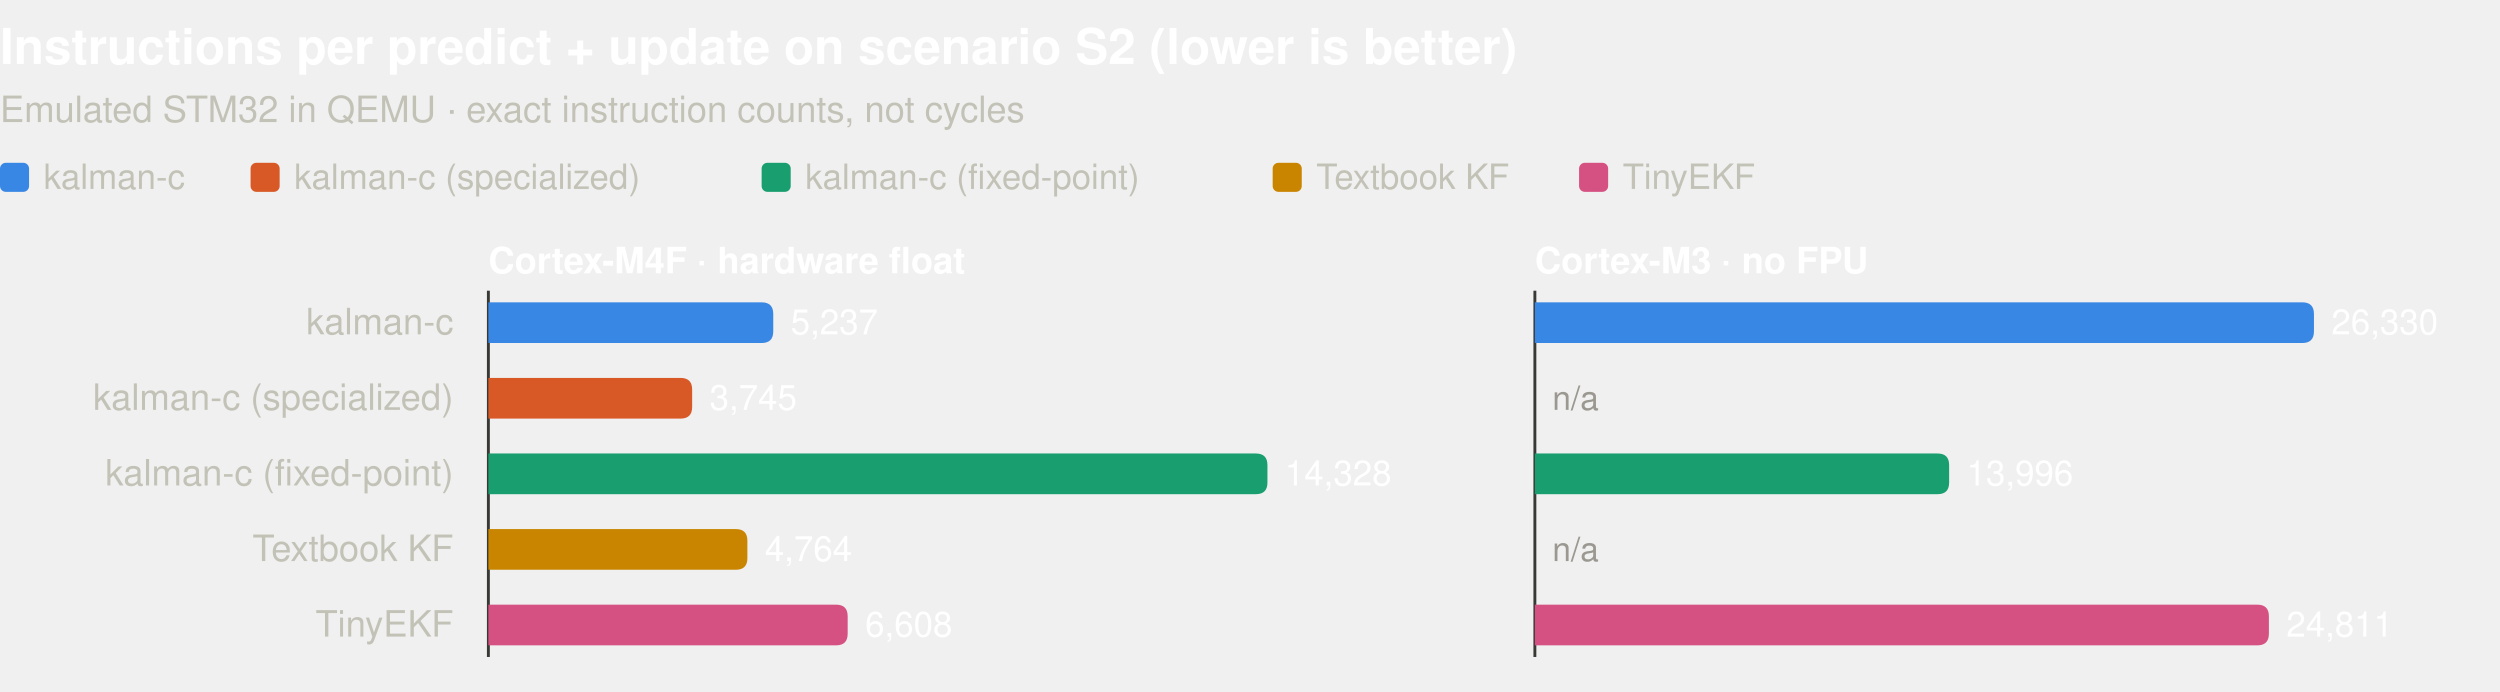
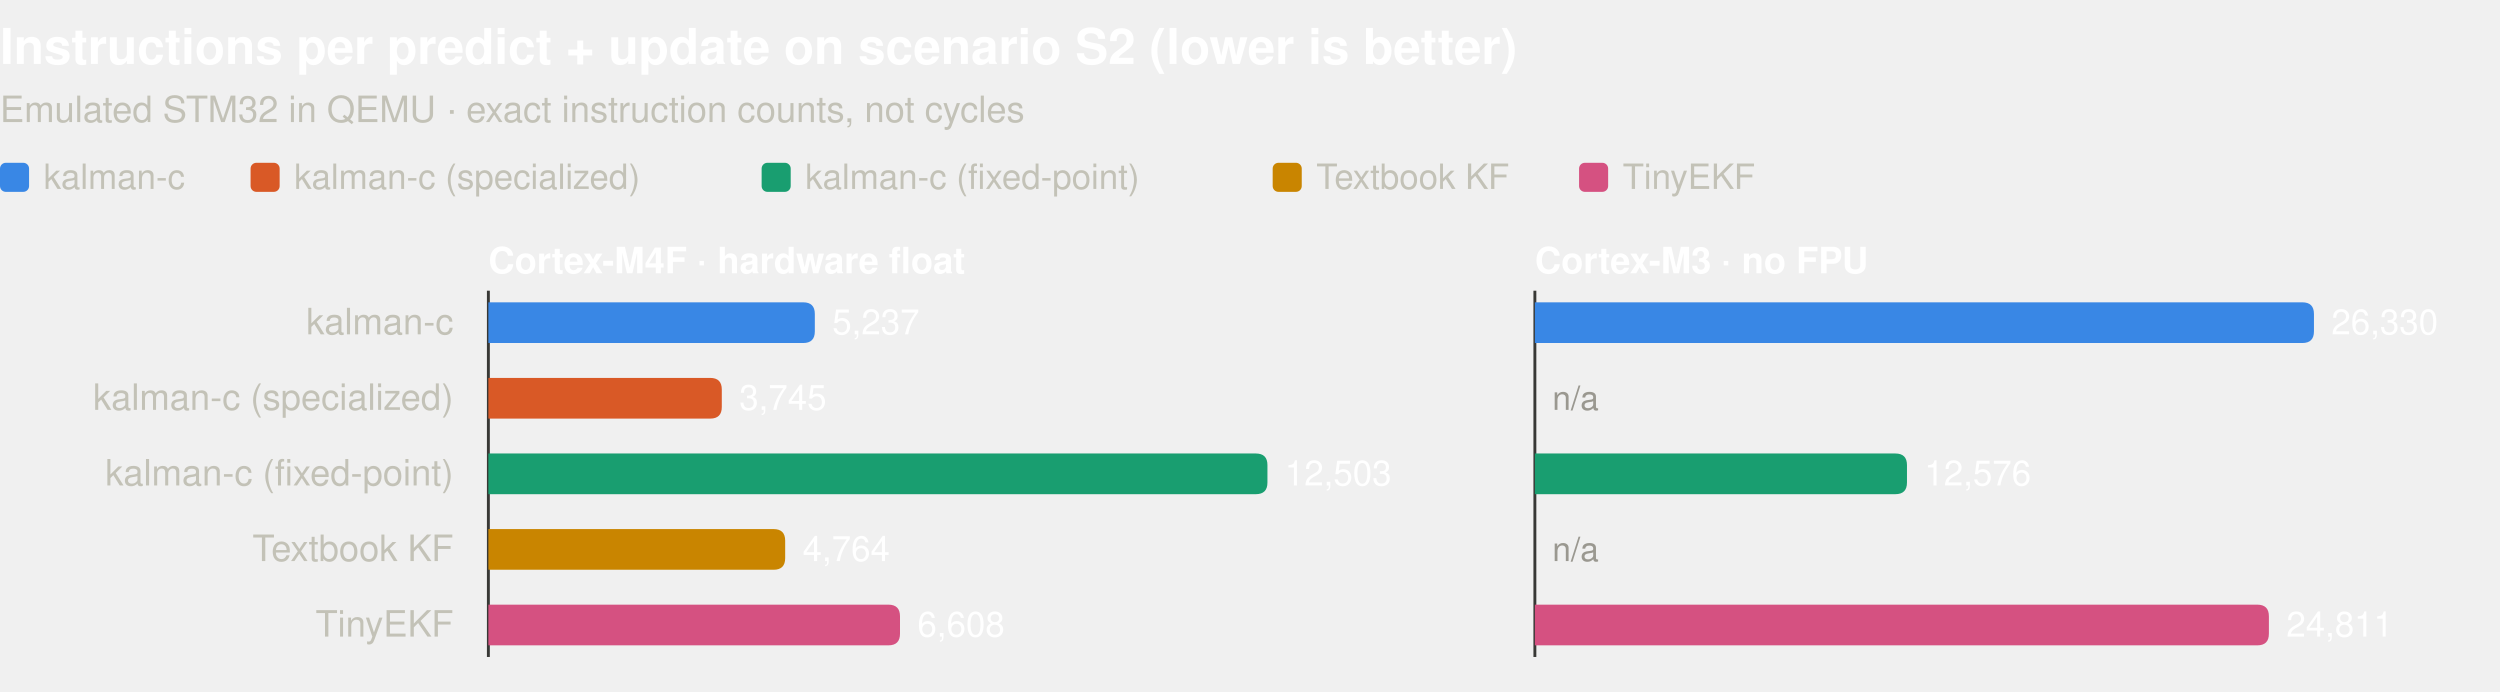
<svg xmlns="http://www.w3.org/2000/svg" width="860" height="238" viewBox="0 0 860 238" role="img" aria-label="Instructions per predict + update on scenario S2 (lower is better)" font-family="system-ui, -apple-system, 'Segoe UI', Helvetica, Arial, sans-serif">
  <text x="0" y="22" font-size="17" font-weight="600" fill="#ffffff">Instructions per predict + update on scenario S2 (lower is better)</text>
  <text x="0" y="42" font-size="12.5" fill="#c3c2b7">Emulated STM32 in QEMU · exact instruction counts, not cycles</text>
  <rect x="0" y="56" width="10" height="10" rx="2" fill="#3987e5" />
  <text x="15" y="65" font-size="12" fill="#c3c2b7">kalman-c</text>
  <rect x="86.2" y="56" width="10" height="10" rx="2" fill="#d95926" />
  <text x="101.2" y="65" font-size="12" fill="#c3c2b7">kalman-c (specialized)</text>
  <rect x="262.0" y="56" width="10" height="10" rx="2" fill="#199e70" />
  <text x="277.0" y="65" font-size="12" fill="#c3c2b7">kalman-c (fixed-point)</text>
  <rect x="437.8" y="56" width="10" height="10" rx="2" fill="#c98500" />
  <text x="452.8" y="65" font-size="12" fill="#c3c2b7">Textbook KF</text>
  <rect x="543.2" y="56" width="10" height="10" rx="2" fill="#d55181" />
  <text x="558.2" y="65" font-size="12" fill="#c3c2b7">TinyEKF</text>
  <text x="156" y="115.0" font-size="12.5" text-anchor="end" fill="#c3c2b7">kalman-c</text>
  <text x="156" y="141.0" font-size="12.5" text-anchor="end" fill="#c3c2b7">kalman-c (specialized)</text>
  <text x="156" y="167.0" font-size="12.5" text-anchor="end" fill="#c3c2b7">kalman-c (fixed-point)</text>
  <text x="156" y="193.0" font-size="12.5" text-anchor="end" fill="#c3c2b7">Textbook KF</text>
  <text x="156" y="219.0" font-size="12.5" text-anchor="end" fill="#c3c2b7">TinyEKF</text>
  <text x="168.0" y="94" font-size="12.5" font-weight="600" fill="#ffffff">Cortex-M4F · hardware float</text>
  <line x1="168.0" y1="100" x2="168.0" y2="226" stroke="#383835" stroke-width="1" />
-   <path d="M168.0,104.0 H262.0 Q266.0,104.0 266.0,108.0 V114.0 Q266.0,118.0 262.0,118.0 H168.0 Z" fill="#3987e5" />
-   <text x="272.0" y="115.0" font-size="12" fill="#ffffff">5,237</text>
-   <path d="M168.0,130.0 H234.1 Q238.1,130.0 238.1,134.0 V140.0 Q238.1,144.0 234.1,144.0 H168.0 Z" fill="#d95926" />
-   <text x="244.1" y="141.0" font-size="12" fill="#ffffff">3,745</text>
+   <path d="M168.0,104.0 H276.3 Q280.3,104.0 280.3,108.0 V114.0 Q280.3,118.0 276.3,118.0 H168.0 Z" fill="#3987e5" />
+   <text x="286.3" y="115.0" font-size="12" fill="#ffffff">5,237</text>
+   <path d="M168.0,130.0 H244.3 Q248.3,130.0 248.3,134.0 V140.0 Q248.3,144.0 244.3,144.0 H168.0 Z" fill="#d95926" />
+   <text x="254.3" y="141.0" font-size="12" fill="#ffffff">3,745</text>
  <path d="M168.0,156.0 H432.0 Q436.0,156.0 436.0,160.0 V166.0 Q436.0,170.0 432.0,170.0 H168.0 Z" fill="#199e70" />
-   <text x="442.0" y="167.0" font-size="12" fill="#ffffff">14,328</text>
-   <path d="M168.0,182.0 H253.1 Q257.1,182.0 257.1,186.0 V192.0 Q257.1,196.0 253.1,196.0 H168.0 Z" fill="#c98500" />
-   <text x="263.1" y="193.0" font-size="12" fill="#ffffff">4,764</text>
-   <path d="M168.0,208.0 H287.6 Q291.6,208.0 291.6,212.0 V218.0 Q291.6,222.0 287.6,222.0 H168.0 Z" fill="#d55181" />
-   <text x="297.6" y="219.0" font-size="12" fill="#ffffff">6,608</text>
+   <text x="442.0" y="167.0" font-size="12" fill="#ffffff">12,503</text>
+   <path d="M168.0,182.0 H266.1 Q270.1,182.0 270.1,186.0 V192.0 Q270.1,196.0 266.1,196.0 H168.0 Z" fill="#c98500" />
+   <text x="276.1" y="193.0" font-size="12" fill="#ffffff">4,764</text>
+   <path d="M168.0,208.0 H305.6 Q309.6,208.0 309.6,212.0 V218.0 Q309.6,222.0 305.6,222.0 H168.0 Z" fill="#d55181" />
+   <text x="315.6" y="219.0" font-size="12" fill="#ffffff">6,608</text>
  <text x="528.0" y="94" font-size="12.5" font-weight="600" fill="#ffffff">Cortex-M3 · no FPU</text>
  <line x1="528.0" y1="100" x2="528.0" y2="226" stroke="#383835" stroke-width="1" />
  <path d="M528.0,104.0 H792.0 Q796.0,104.0 796.0,108.0 V114.0 Q796.0,118.0 792.0,118.0 H528.0 Z" fill="#3987e5" />
  <text x="802.0" y="115.0" font-size="12" fill="#ffffff">26,330</text>
  <text x="534.0" y="141.0" font-size="11.5" fill="#9a9890">n/a</text>
-   <path d="M528.0,156.0 H666.5 Q670.5,156.0 670.5,160.0 V166.0 Q670.5,170.0 666.5,170.0 H528.0 Z" fill="#199e70" />
-   <text x="676.5" y="167.0" font-size="12" fill="#ffffff">13,996</text>
+   <path d="M528.0,156.0 H652.0 Q656.0,156.0 656.0,160.0 V166.0 Q656.0,170.0 652.0,170.0 H528.0 Z" fill="#199e70" />
+   <text x="662.0" y="167.0" font-size="12" fill="#ffffff">12,576</text>
  <text x="534.0" y="193.0" font-size="11.5" fill="#9a9890">n/a</text>
  <path d="M528.0,208.0 H776.5 Q780.5,208.0 780.5,212.0 V218.0 Q780.5,222.0 776.5,222.0 H528.0 Z" fill="#d55181" />
  <text x="786.5" y="219.0" font-size="12" fill="#ffffff">24,811</text>
</svg>
